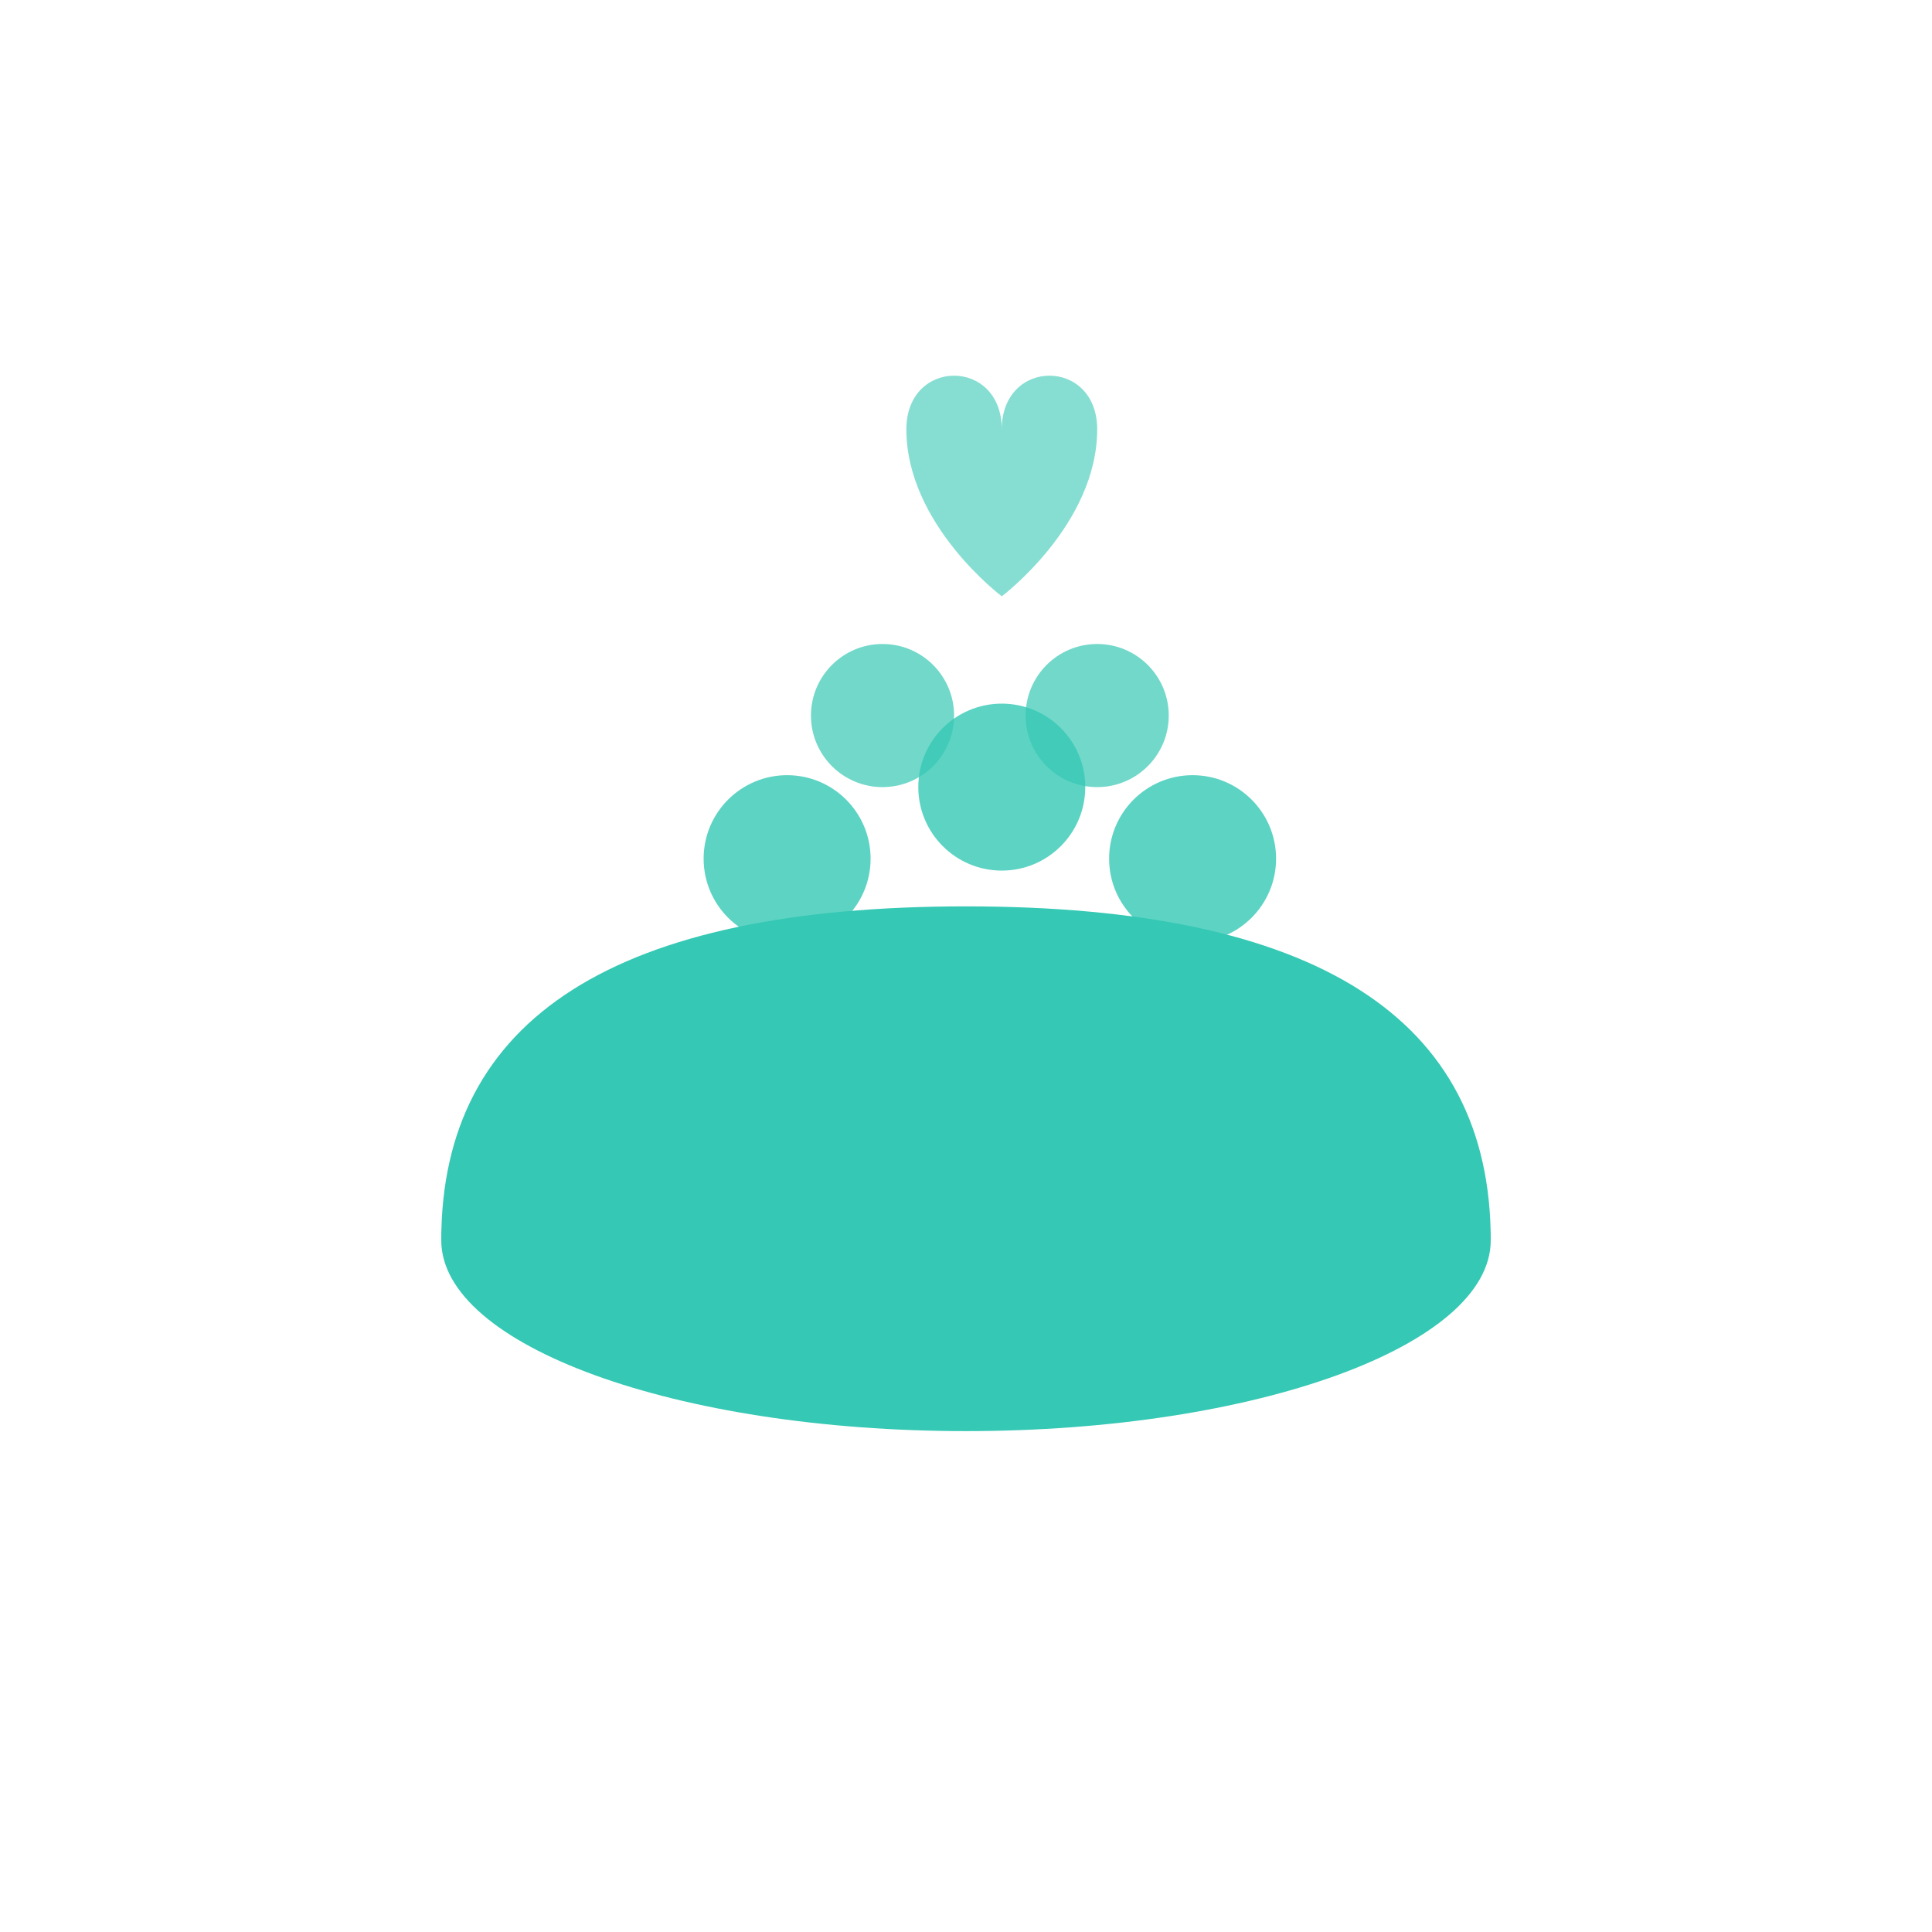
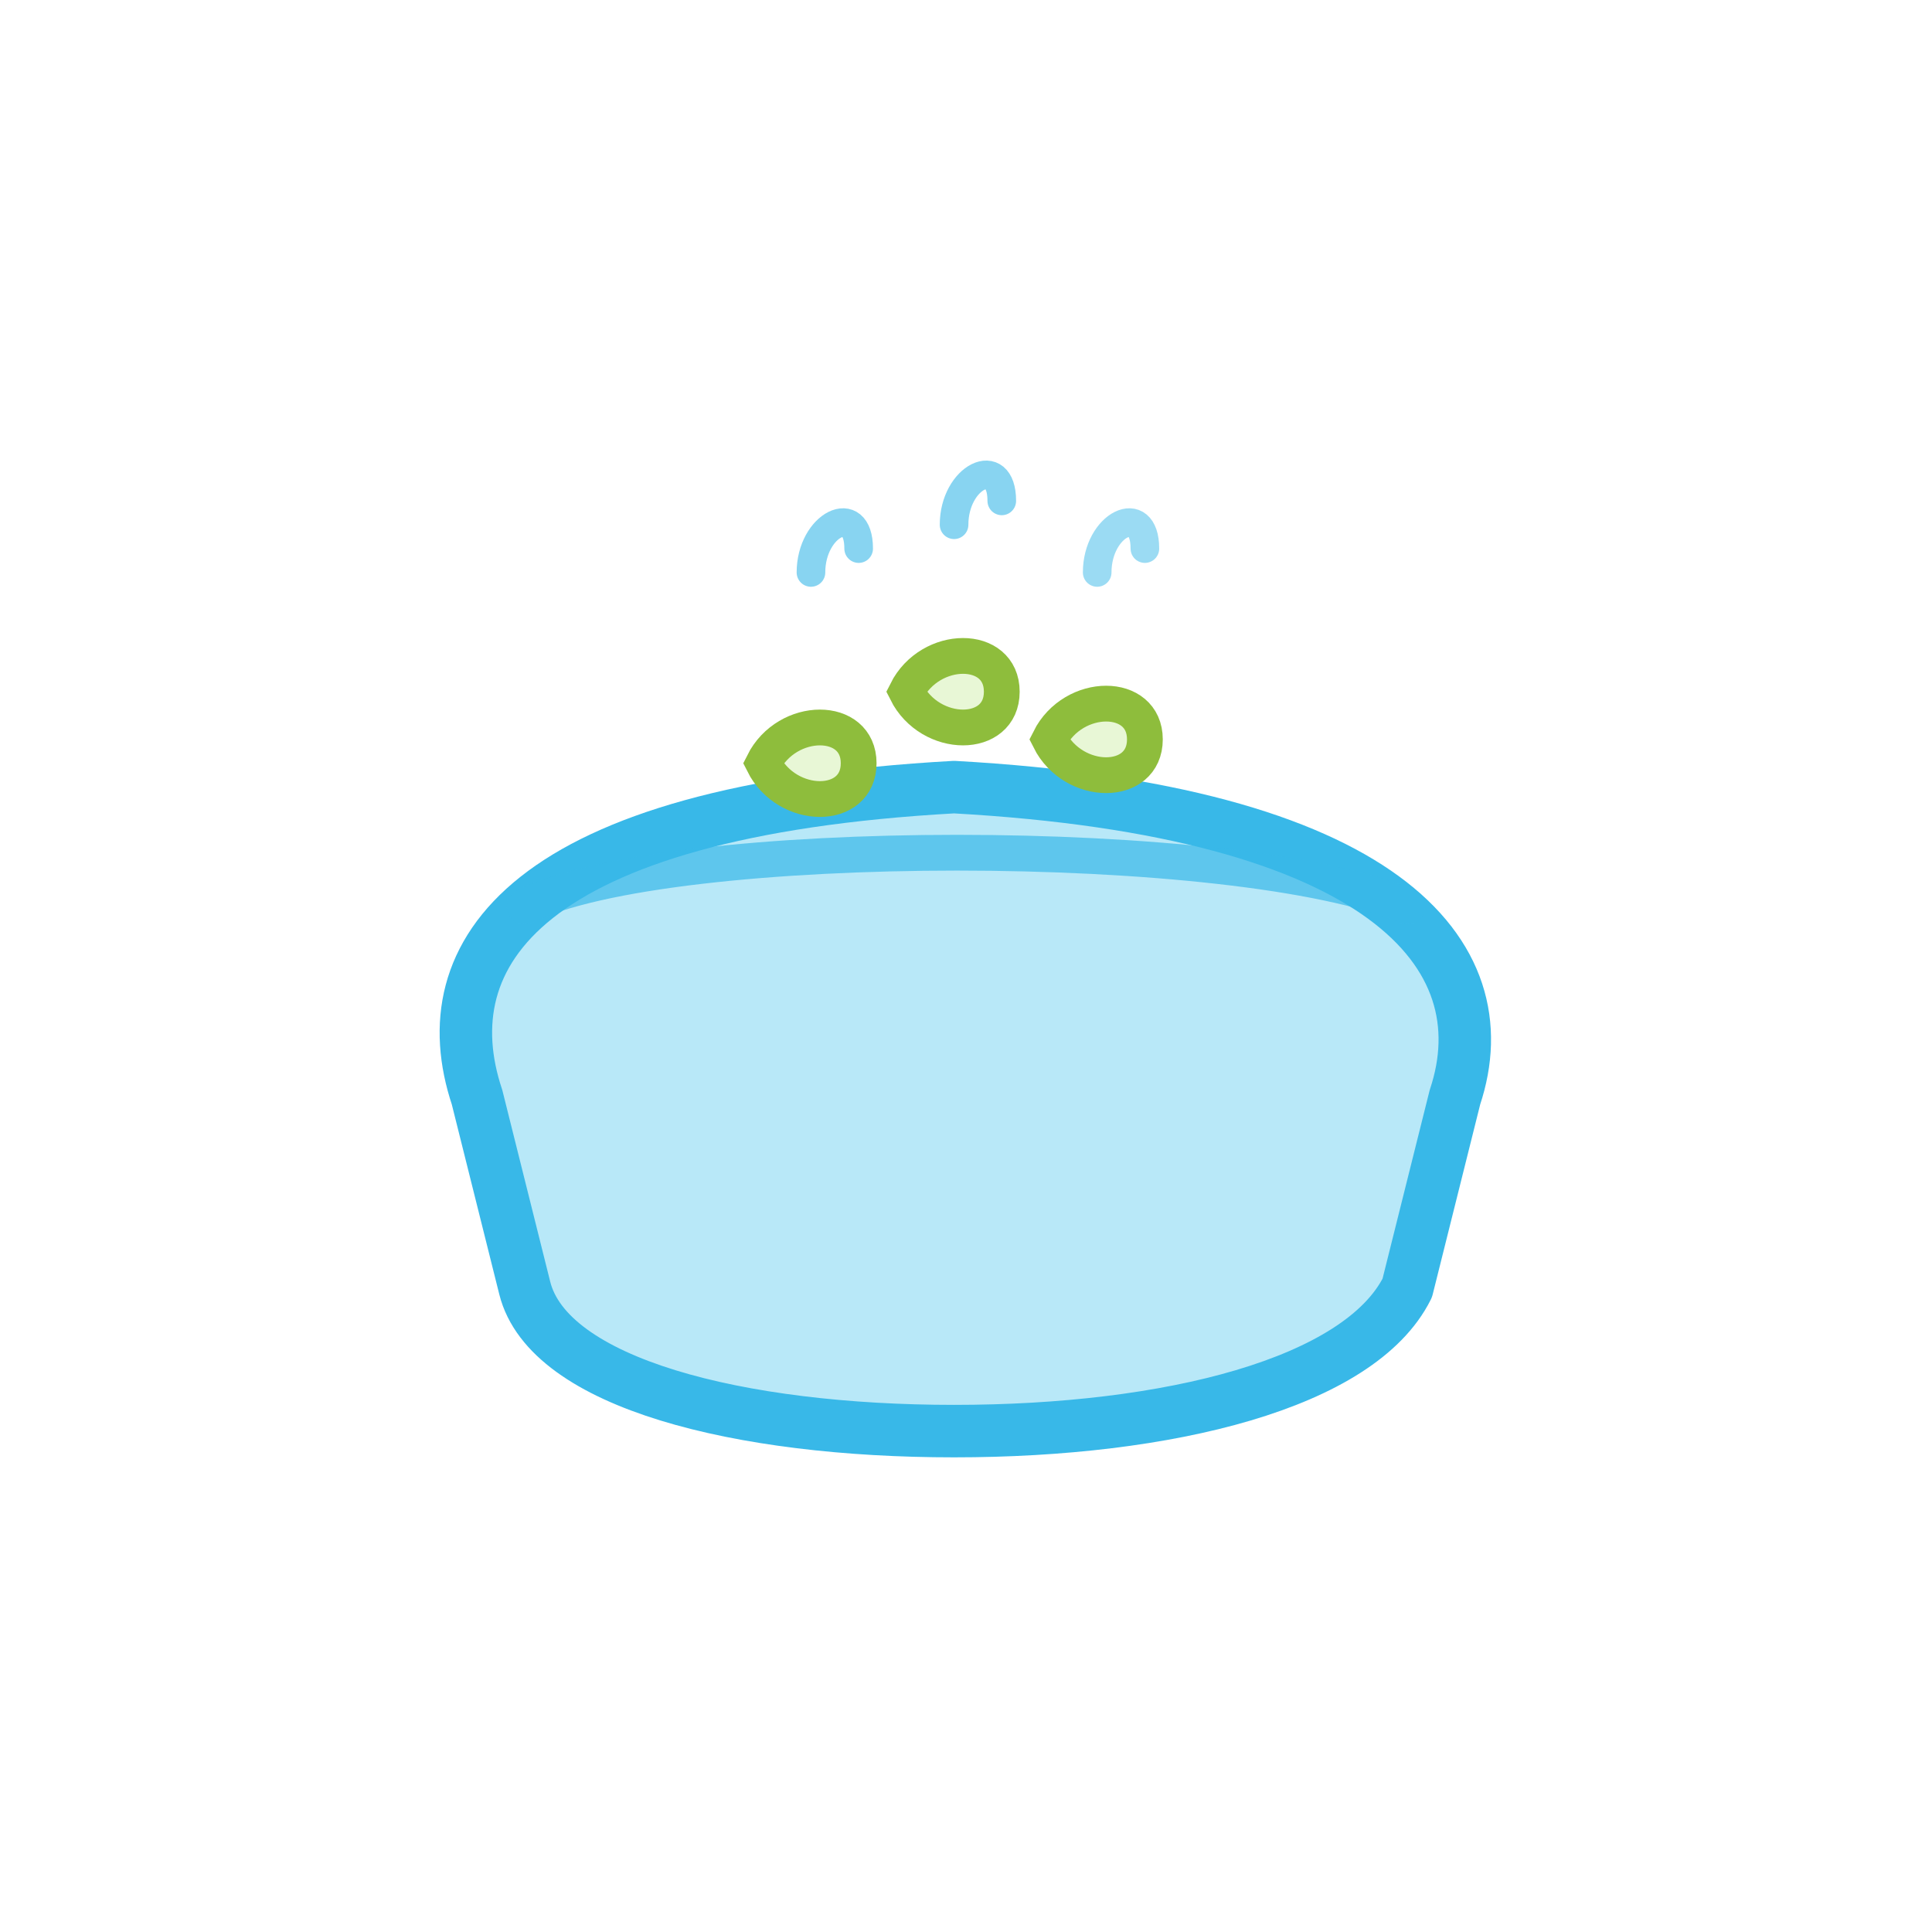
<svg xmlns="http://www.w3.org/2000/svg" viewBox="0 0 81 81" width="81" height="81">
-   <ellipse cx="40.5" cy="52" rx="22" ry="8" fill="#35C8B4" />
-   <path d="M18.5 52 Q18.5 38, 40.5 38 Q62.5 38, 62.5 52" fill="#35C8B4" />
-   <circle cx="33" cy="36" r="3.5" fill="#35C8B4" opacity="0.8" />
-   <circle cx="42" cy="33" r="3.5" fill="#35C8B4" opacity="0.8" />
-   <circle cx="50" cy="36" r="3.5" fill="#35C8B4" opacity="0.8" />
-   <circle cx="37" cy="30" r="3" fill="#35C8B4" opacity="0.7" />
-   <circle cx="46" cy="30" r="3" fill="#35C8B4" opacity="0.7" />
-   <path d="M38 18 C38 15, 42 15, 42 18 C42 15, 46 15, 46 18 C46 22, 42 25, 42 25 C42 25, 38 22, 38 18Z" fill="#35C8B4" opacity="0.6" />
+   <path d="M20 46 C18 40, 22 34, 40 33 C58 34, 63 40, 61 46 L59 54 C57 58, 49 60, 40 60 C31 60, 23 58, 22 54Z" fill="#B8E8F8" stroke="#38B8E8" stroke-width="2.2" stroke-linecap="round" stroke-linejoin="round" />
+   <path d="M22 38 C28 35, 52 35, 59 38" fill="none" stroke="#38B8E8" stroke-width="1.5" stroke-linecap="round" opacity="0.7" />
+   <path d="M32 32 C33 30, 36 30, 36 32 C36 34, 33 34, 32 32Z" fill="#E8F7D6" stroke="#8EBD3C" stroke-width="1.5" stroke-linecap="round" />
+   <path d="M38 29 C39 27, 42 27, 42 29 C42 31, 39 31, 38 29Z" fill="#E8F7D6" stroke="#8EBD3C" stroke-width="1.5" stroke-linecap="round" />
+   <path d="M44 31 C45 29, 48 29, 48 31 C48 33, 45 33, 44 31Z" fill="#E8F7D6" stroke="#8EBD3C" stroke-width="1.5" stroke-linecap="round" />
+   <path d="M34 24 C34 22, 36 21, 36 23" fill="none" stroke="#38B8E8" stroke-width="1.2" stroke-linecap="round" opacity="0.6" />
+   <path d="M40 22 C40 20, 42 19, 42 21" fill="none" stroke="#38B8E8" stroke-width="1.2" stroke-linecap="round" opacity="0.6" />
+   <path d="M46 24 C46 22, 48 21, 48 23" fill="none" stroke="#38B8E8" stroke-width="1.2" stroke-linecap="round" opacity="0.5" />
</svg>
